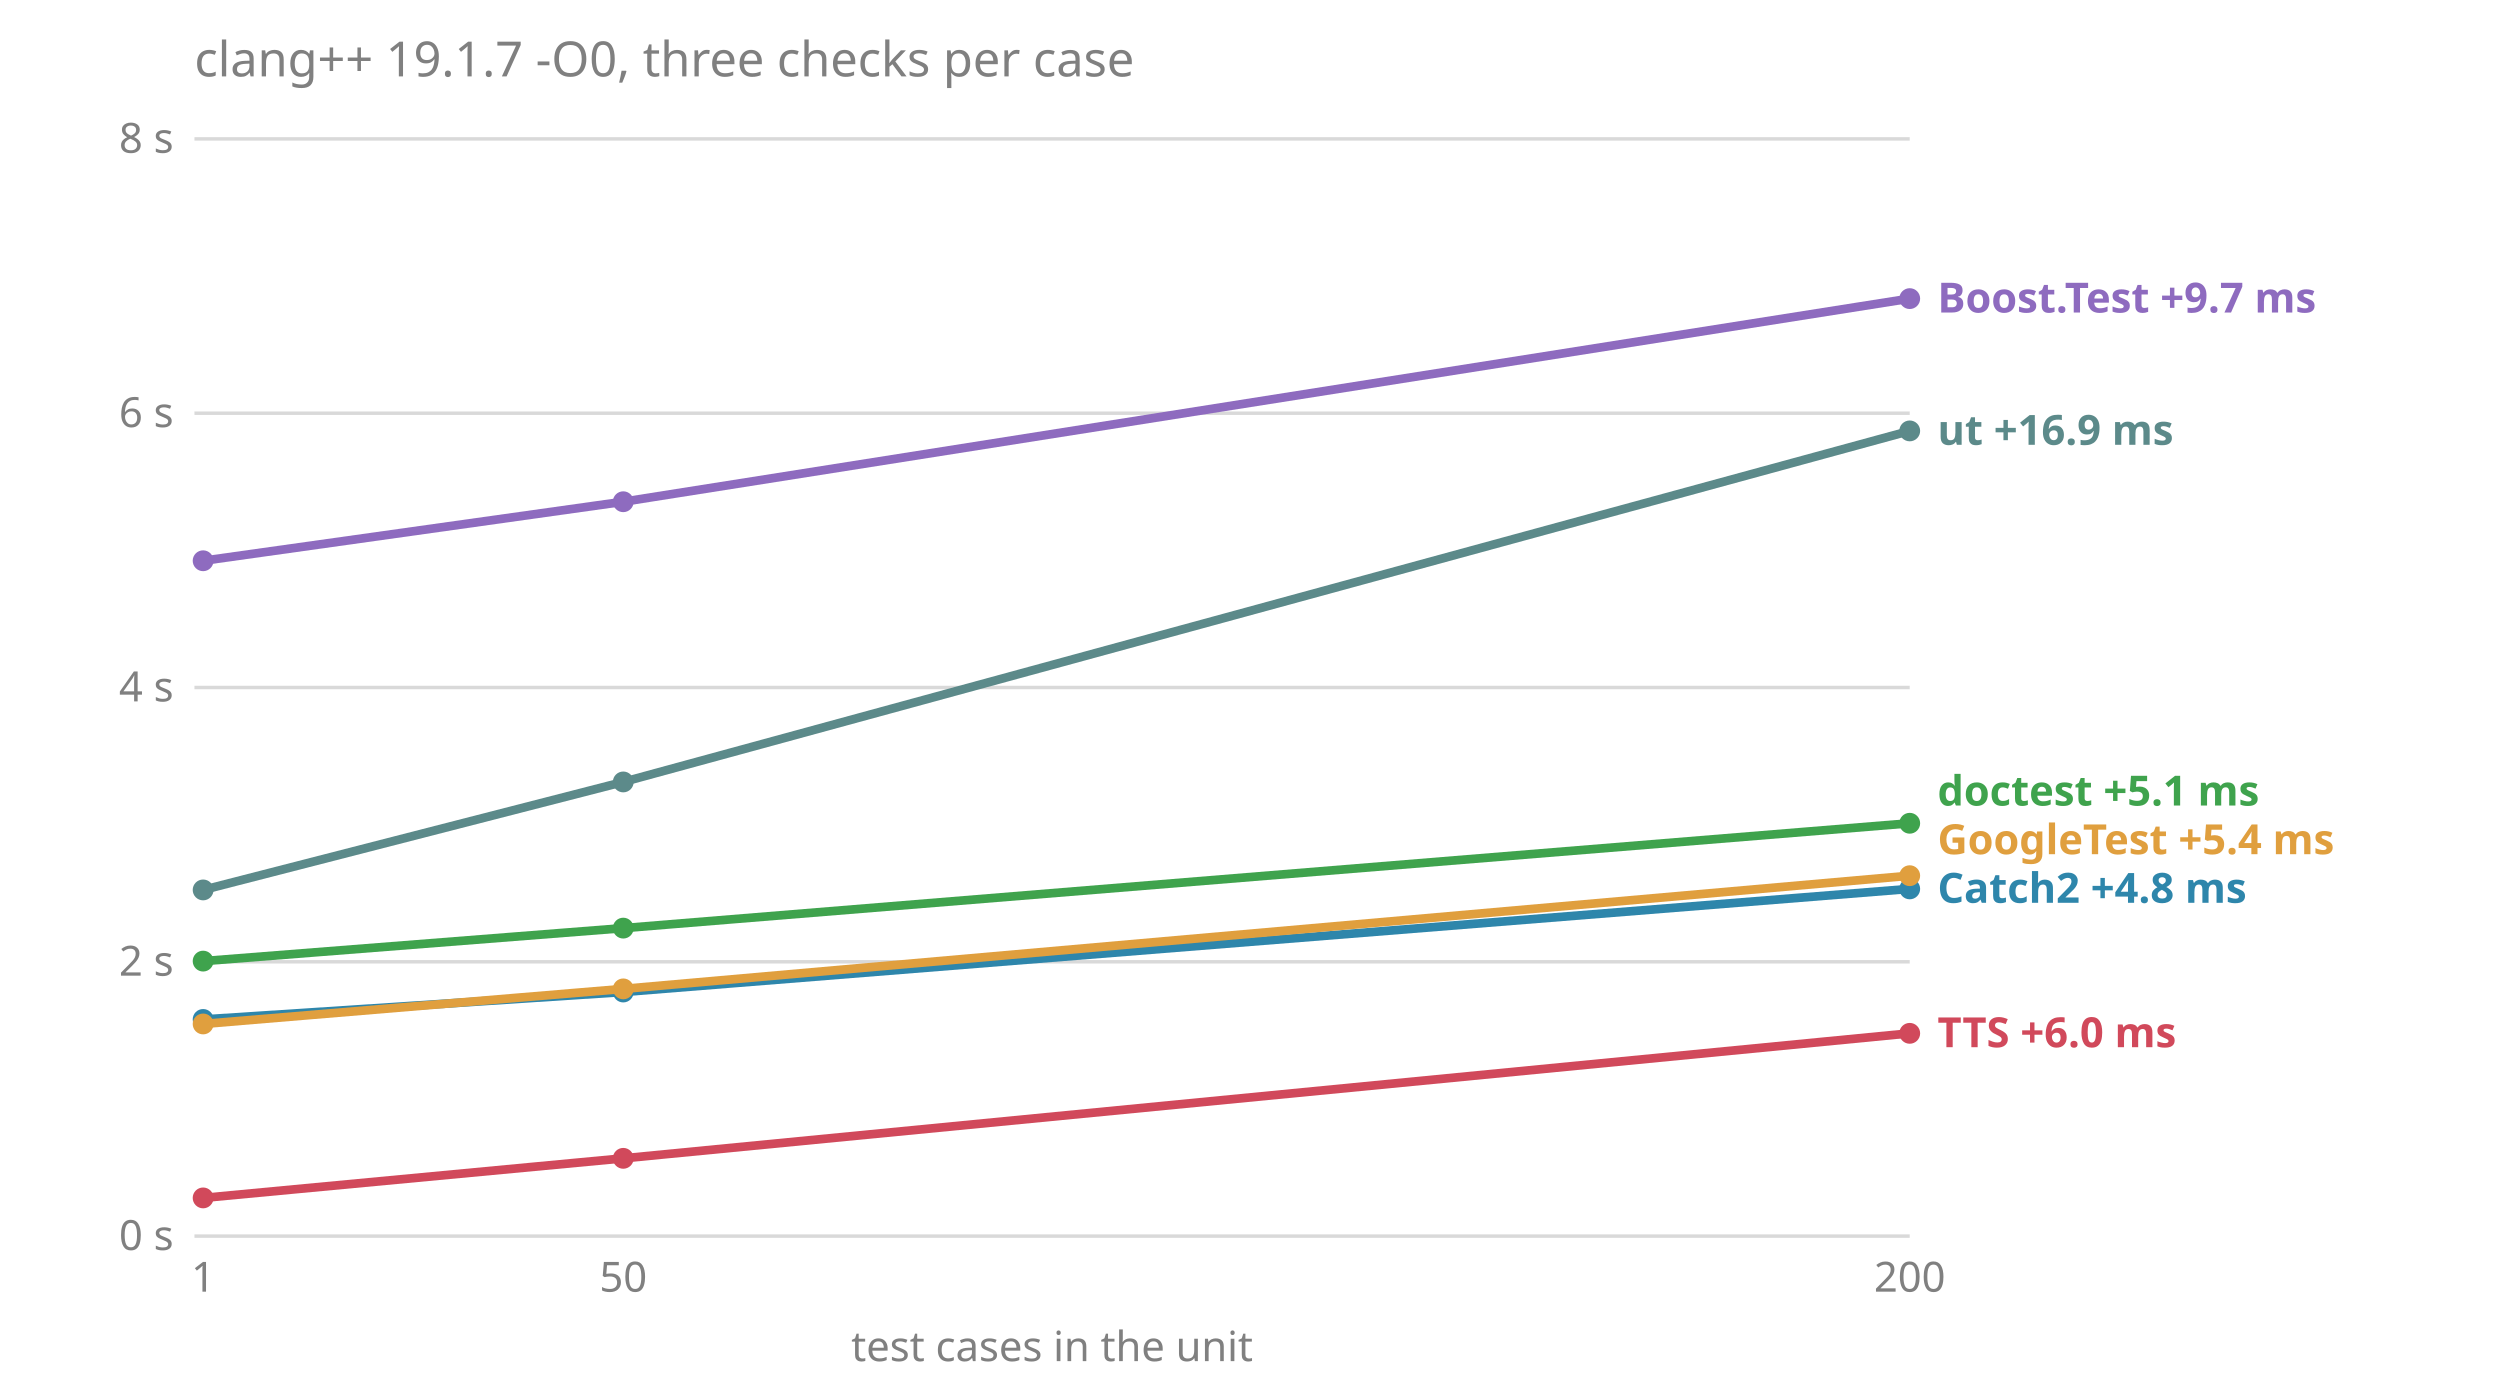
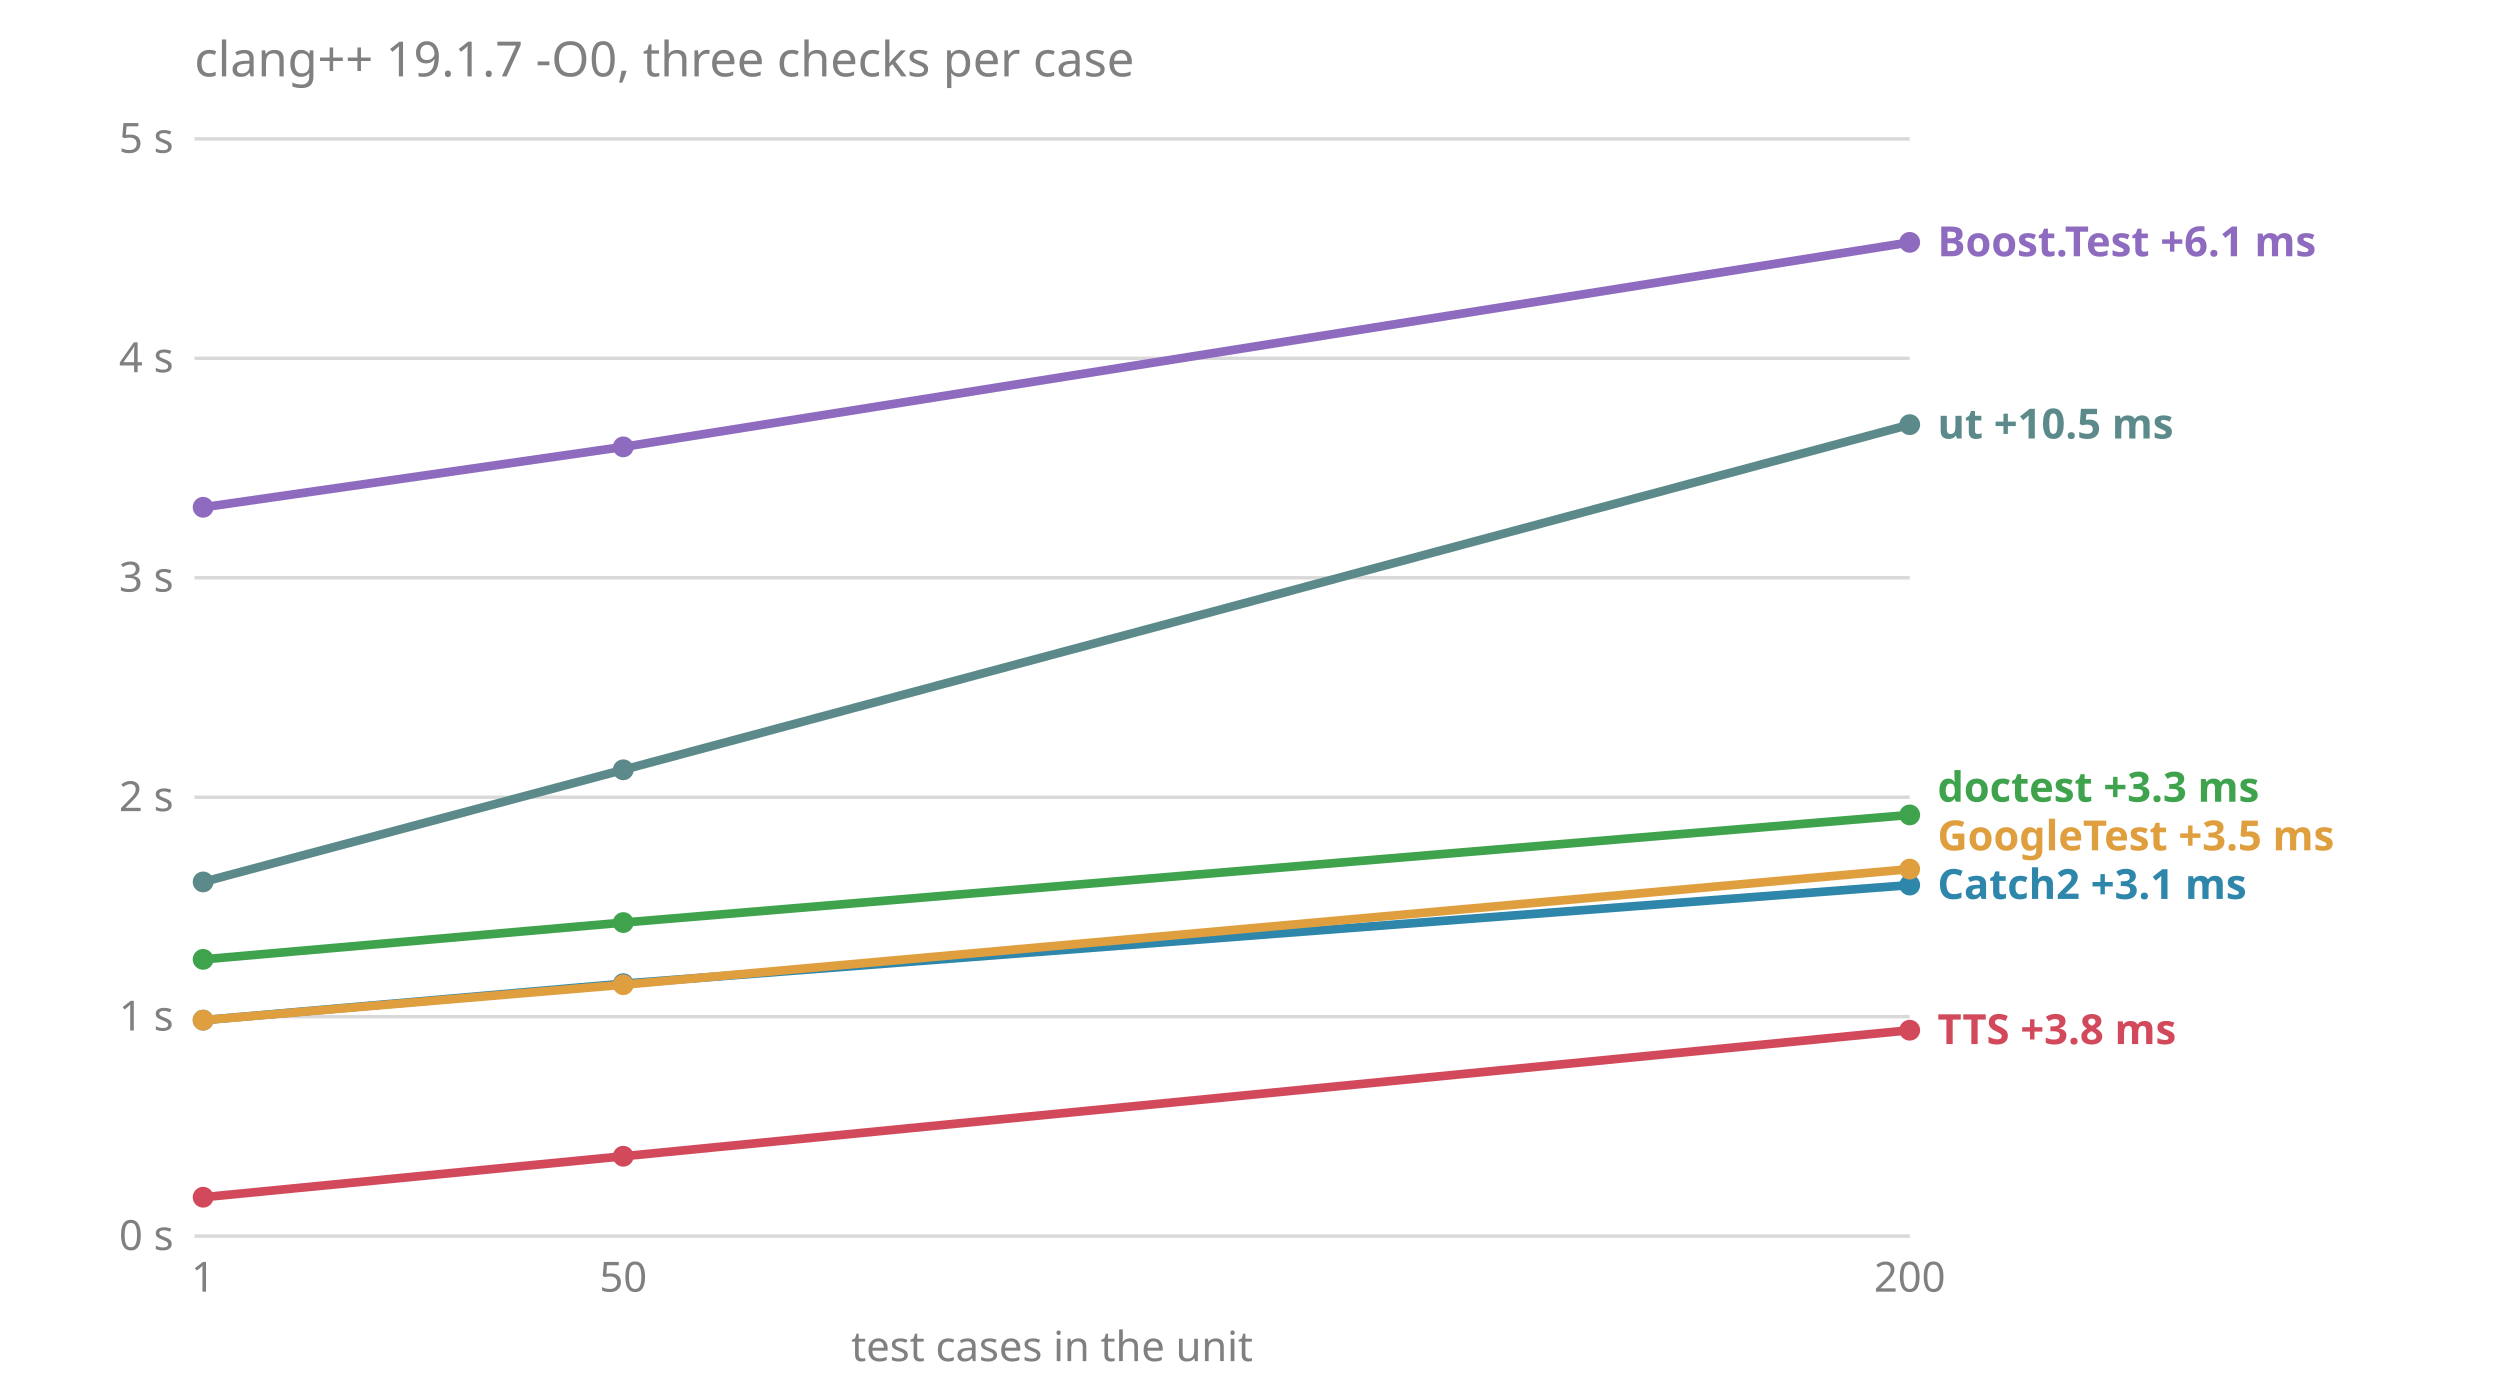
<svg xmlns="http://www.w3.org/2000/svg" viewBox="0 0 720 400" font-family="sans-serif" font-size="12">
  <text x="56" y="22" fill="#808080" font-size="14">clang++ 19.1.7 -O0, three checks per case</text>
  <line x1="56" x2="550" y1="356.0" y2="356.0" stroke="#808080" stroke-opacity="0.3" />
  <text x="50" y="360.0" fill="#808080" text-anchor="end">0 s</text>
-   <line x1="56" x2="550" y1="277.0" y2="277.0" stroke="#808080" stroke-opacity="0.3" />
-   <text x="50" y="281.0" fill="#808080" text-anchor="end">2 s</text>
-   <line x1="56" x2="550" y1="198.0" y2="198.0" stroke="#808080" stroke-opacity="0.3" />
-   <text x="50" y="202.0" fill="#808080" text-anchor="end">4 s</text>
-   <line x1="56" x2="550" y1="119.0" y2="119.0" stroke="#808080" stroke-opacity="0.3" />
-   <text x="50" y="123.0" fill="#808080" text-anchor="end">6 s</text>
+   <line x1="56" x2="550" y1="292.8" y2="292.8" stroke="#808080" stroke-opacity="0.3" />
+   <text x="50" y="296.8" fill="#808080" text-anchor="end">1 s</text>
+   <line x1="56" x2="550" y1="229.6" y2="229.6" stroke="#808080" stroke-opacity="0.3" />
+   <text x="50" y="233.6" fill="#808080" text-anchor="end">2 s</text>
+   <line x1="56" x2="550" y1="166.4" y2="166.4" stroke="#808080" stroke-opacity="0.3" />
+   <text x="50" y="170.4" fill="#808080" text-anchor="end">3 s</text>
+   <line x1="56" x2="550" y1="103.2" y2="103.2" stroke="#808080" stroke-opacity="0.3" />
+   <text x="50" y="107.2" fill="#808080" text-anchor="end">4 s</text>
  <line x1="56" x2="550" y1="40.0" y2="40.0" stroke="#808080" stroke-opacity="0.3" />
-   <text x="50" y="44.0" fill="#808080" text-anchor="end">8 s</text>
+   <text x="50" y="44.0" fill="#808080" text-anchor="end">5 s</text>
  <text x="58.5" y="372" fill="#808080" text-anchor="middle">1</text>
  <text x="179.5" y="372" fill="#808080" text-anchor="middle">50</text>
  <text x="550.0" y="372" fill="#808080" text-anchor="middle">200</text>
  <text x="303.0" y="392" fill="#808080" text-anchor="middle">test cases in the unit</text>
-   <text x="558" y="301.6" fill="#d1495b" font-weight="bold">TTS +6.0 ms</text>
-   <text x="558" y="260.0" fill="#2e86ab" font-weight="bold">Catch2 +4.8 ms</text>
-   <text x="558" y="246.0" fill="#e09f3e" font-weight="bold">GoogleTest +5.4 ms</text>
-   <text x="558" y="232.0" fill="#3fa34d" font-weight="bold">doctest +5.1 ms</text>
-   <text x="558" y="128.1" fill="#5c8a8a" font-weight="bold">ut +16.9 ms</text>
-   <text x="558" y="90.0" fill="#8e6bbf" font-weight="bold">Boost.Test +9.7 ms</text>
-   <polyline points="58.5,161.5 179.5,144.5 550.0,86.0" fill="none" stroke="#8e6bbf" stroke-width="2.5" />
-   <circle cx="58.5" cy="161.5" r="3" fill="#8e6bbf" />
-   <circle cx="179.5" cy="144.5" r="3" fill="#8e6bbf" />
-   <circle cx="550.0" cy="86.0" r="3" fill="#8e6bbf" />
-   <polyline points="58.5,293.6 179.5,285.7 550.0,256.0" fill="none" stroke="#2e86ab" stroke-width="2.5" />
-   <circle cx="58.5" cy="293.6" r="3" fill="#2e86ab" />
-   <circle cx="179.5" cy="285.7" r="3" fill="#2e86ab" />
-   <circle cx="550.0" cy="256.0" r="3" fill="#2e86ab" />
-   <polyline points="58.5,276.8 179.5,267.3 550.0,237.1" fill="none" stroke="#3fa34d" stroke-width="2.5" />
-   <circle cx="58.5" cy="276.8" r="3" fill="#3fa34d" />
-   <circle cx="179.5" cy="267.3" r="3" fill="#3fa34d" />
-   <circle cx="550.0" cy="237.1" r="3" fill="#3fa34d" />
-   <polyline points="58.5,294.9 179.5,284.8 550.0,252.2" fill="none" stroke="#e09f3e" stroke-width="2.5" />
-   <circle cx="58.5" cy="294.9" r="3" fill="#e09f3e" />
-   <circle cx="179.5" cy="284.8" r="3" fill="#e09f3e" />
-   <circle cx="550.0" cy="252.2" r="3" fill="#e09f3e" />
-   <polyline points="58.5,345.0 179.5,333.6 550.0,297.6" fill="none" stroke="#d1495b" stroke-width="2.5" />
-   <circle cx="58.5" cy="345.0" r="3" fill="#d1495b" />
-   <circle cx="179.5" cy="333.6" r="3" fill="#d1495b" />
-   <circle cx="550.0" cy="297.6" r="3" fill="#d1495b" />
-   <polyline points="58.5,256.3 179.5,225.2 550.0,124.1" fill="none" stroke="#5c8a8a" stroke-width="2.5" />
-   <circle cx="58.5" cy="256.3" r="3" fill="#5c8a8a" />
-   <circle cx="179.5" cy="225.2" r="3" fill="#5c8a8a" />
-   <circle cx="550.0" cy="124.1" r="3" fill="#5c8a8a" />
+   <text x="558" y="300.7" fill="#d1495b" font-weight="bold">TTS +3.8 ms</text>
+   <text x="558" y="258.9" fill="#2e86ab" font-weight="bold">Catch2 +3.1 ms</text>
+   <text x="558" y="244.9" fill="#e09f3e" font-weight="bold">GoogleTest +3.5 ms</text>
+   <text x="558" y="230.9" fill="#3fa34d" font-weight="bold">doctest +3.3 ms</text>
+   <text x="558" y="126.3" fill="#5c8a8a" font-weight="bold">ut +10.5 ms</text>
+   <text x="558" y="73.8" fill="#8e6bbf" font-weight="bold">Boost.Test +6.1 ms</text>
+   <polyline points="58.5,146.1 179.5,128.7 550.0,69.8" fill="none" stroke="#8e6bbf" stroke-width="2.5" />
+   <circle cx="58.5" cy="146.1" r="3" fill="#8e6bbf" />
+   <circle cx="179.5" cy="128.7" r="3" fill="#8e6bbf" />
+   <circle cx="550.0" cy="69.8" r="3" fill="#8e6bbf" />
+   <polyline points="58.5,293.8 179.5,283.3 550.0,254.9" fill="none" stroke="#2e86ab" stroke-width="2.5" />
+   <circle cx="58.5" cy="293.8" r="3" fill="#2e86ab" />
+   <circle cx="179.5" cy="283.3" r="3" fill="#2e86ab" />
+   <circle cx="550.0" cy="254.9" r="3" fill="#2e86ab" />
+   <polyline points="58.5,276.3 179.5,265.7 550.0,234.7" fill="none" stroke="#3fa34d" stroke-width="2.5" />
+   <circle cx="58.5" cy="276.3" r="3" fill="#3fa34d" />
+   <circle cx="179.5" cy="265.7" r="3" fill="#3fa34d" />
+   <circle cx="550.0" cy="234.7" r="3" fill="#3fa34d" />
+   <polyline points="58.5,293.8 179.5,283.6 550.0,250.3" fill="none" stroke="#e09f3e" stroke-width="2.5" />
+   <circle cx="58.5" cy="293.8" r="3" fill="#e09f3e" />
+   <circle cx="179.5" cy="283.6" r="3" fill="#e09f3e" />
+   <circle cx="550.0" cy="250.3" r="3" fill="#e09f3e" />
+   <polyline points="58.5,344.8 179.5,333.0 550.0,296.7" fill="none" stroke="#d1495b" stroke-width="2.5" />
+   <circle cx="58.5" cy="344.8" r="3" fill="#d1495b" />
+   <circle cx="179.5" cy="333.0" r="3" fill="#d1495b" />
+   <circle cx="550.0" cy="296.7" r="3" fill="#d1495b" />
+   <polyline points="58.5,254.0 179.5,221.7 550.0,122.3" fill="none" stroke="#5c8a8a" stroke-width="2.5" />
+   <circle cx="58.5" cy="254.0" r="3" fill="#5c8a8a" />
+   <circle cx="179.5" cy="221.7" r="3" fill="#5c8a8a" />
+   <circle cx="550.0" cy="122.3" r="3" fill="#5c8a8a" />
</svg>
